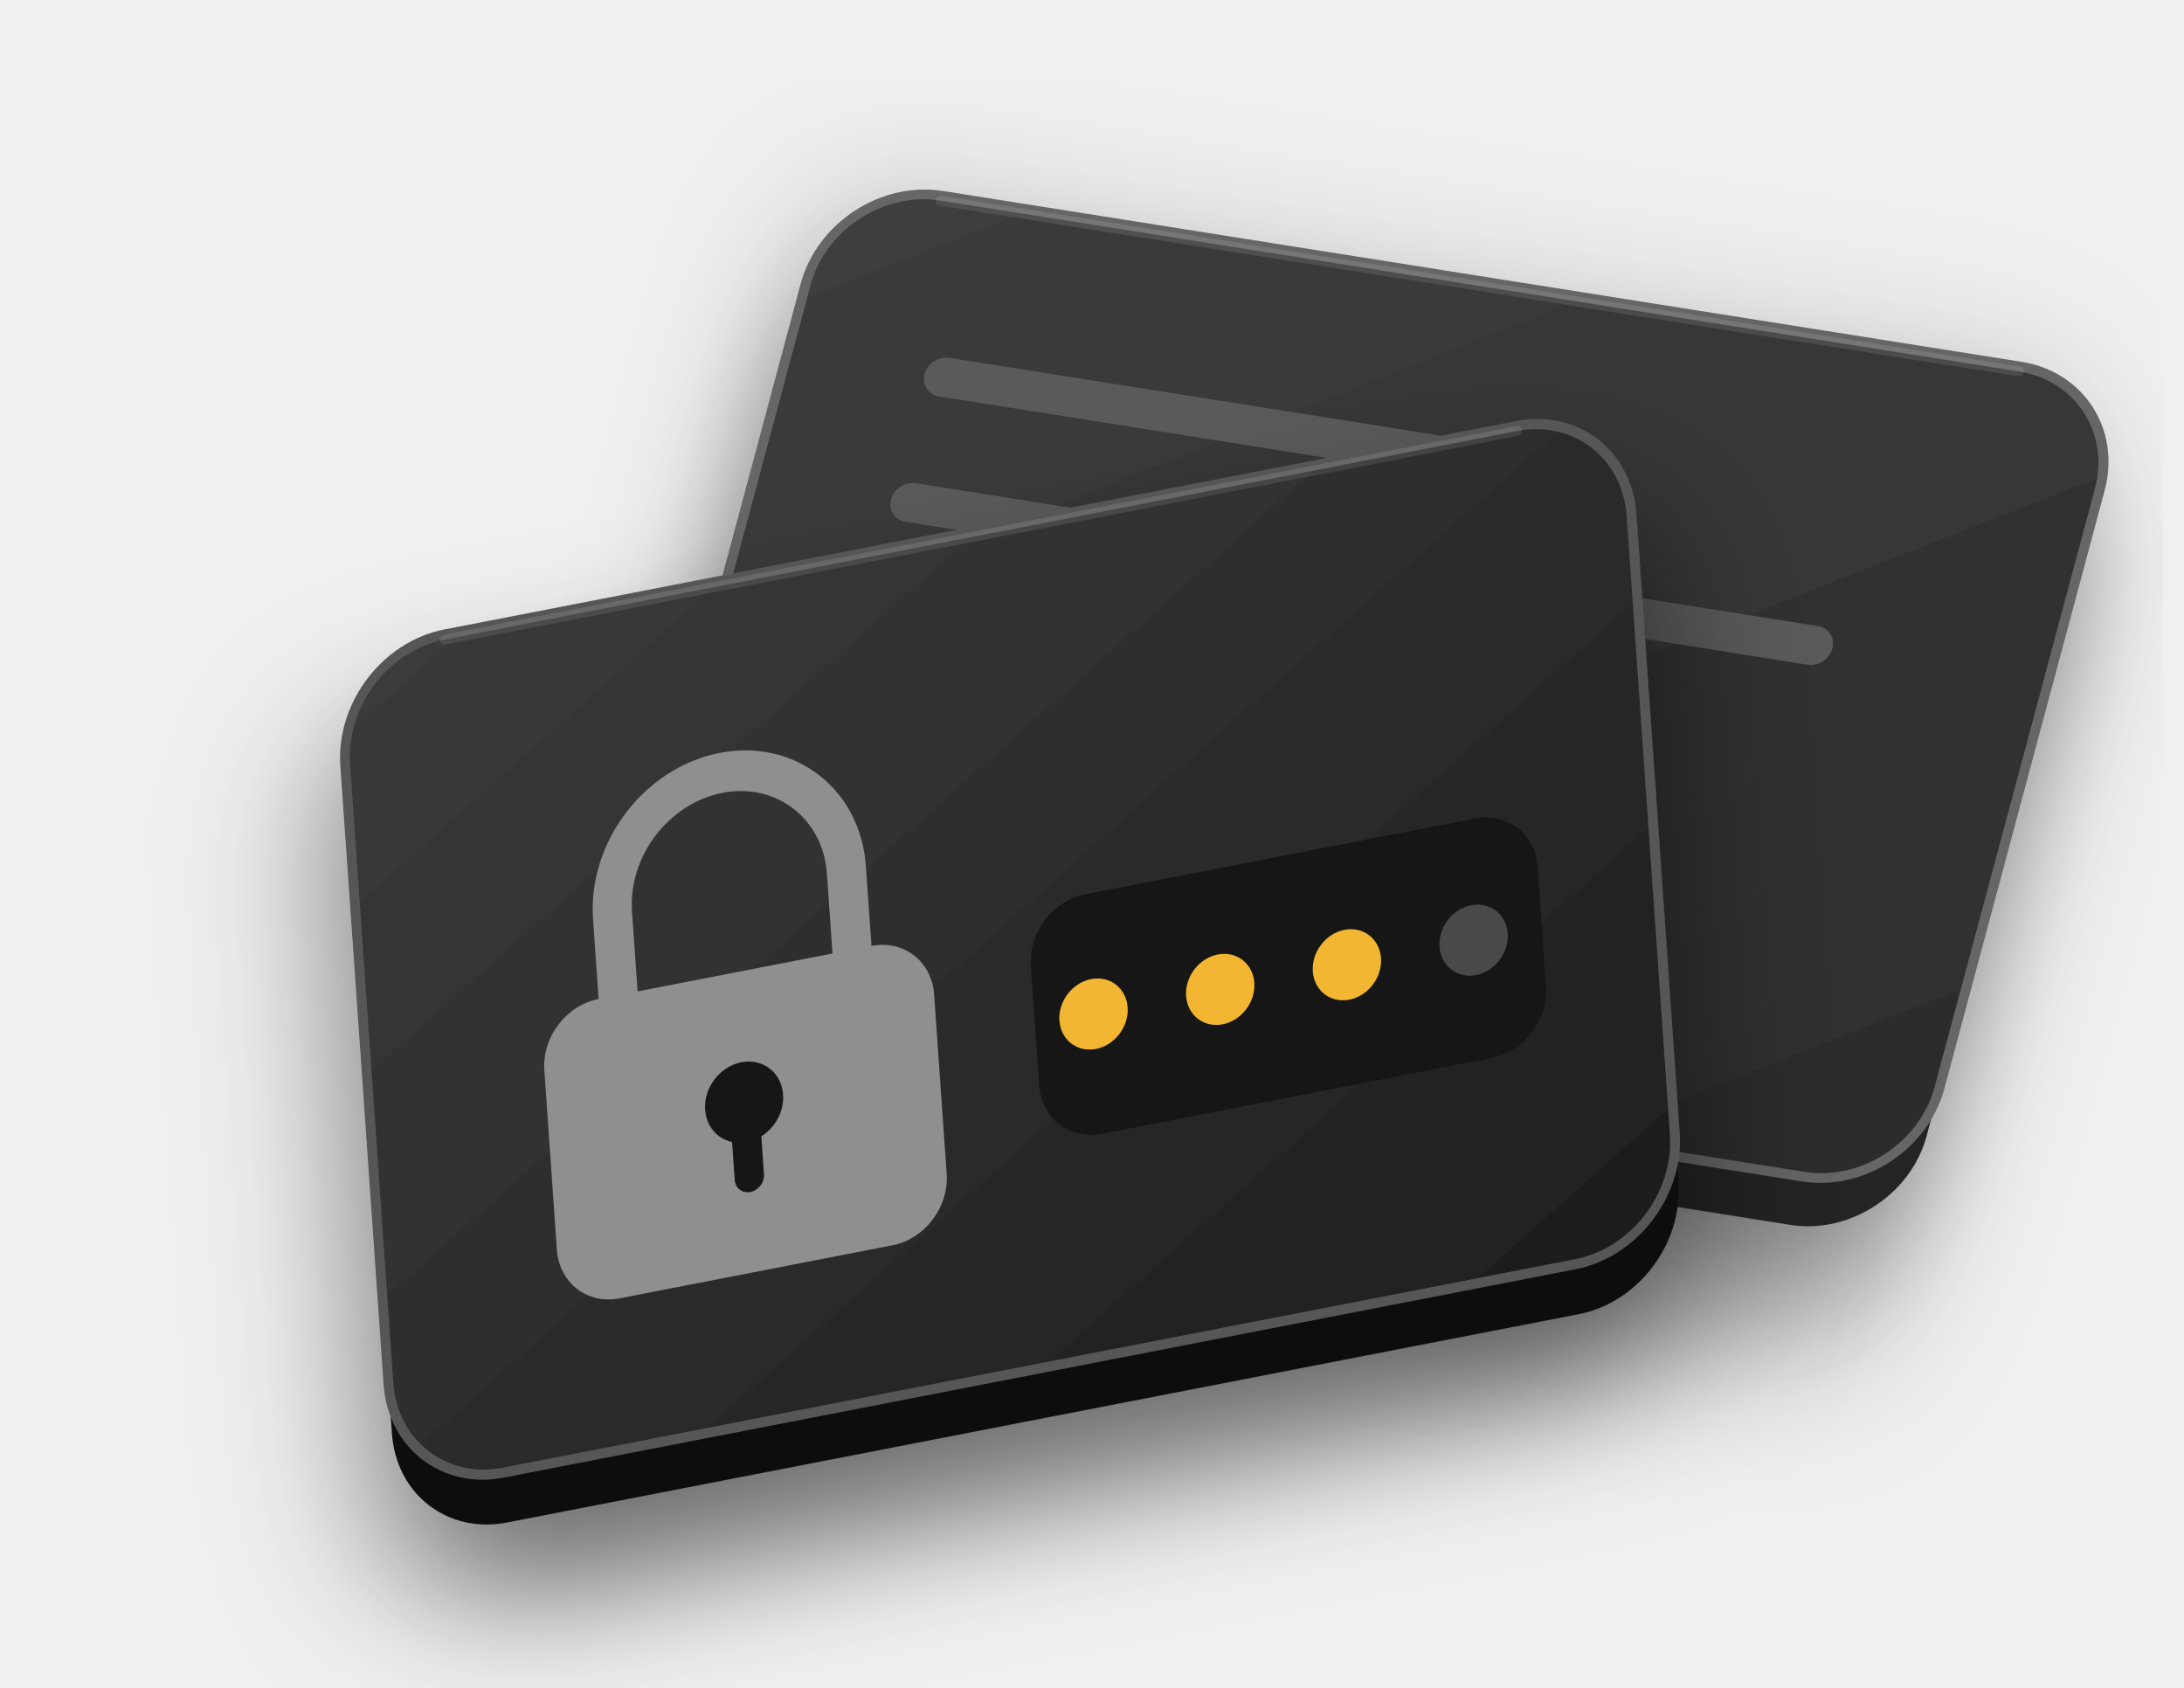
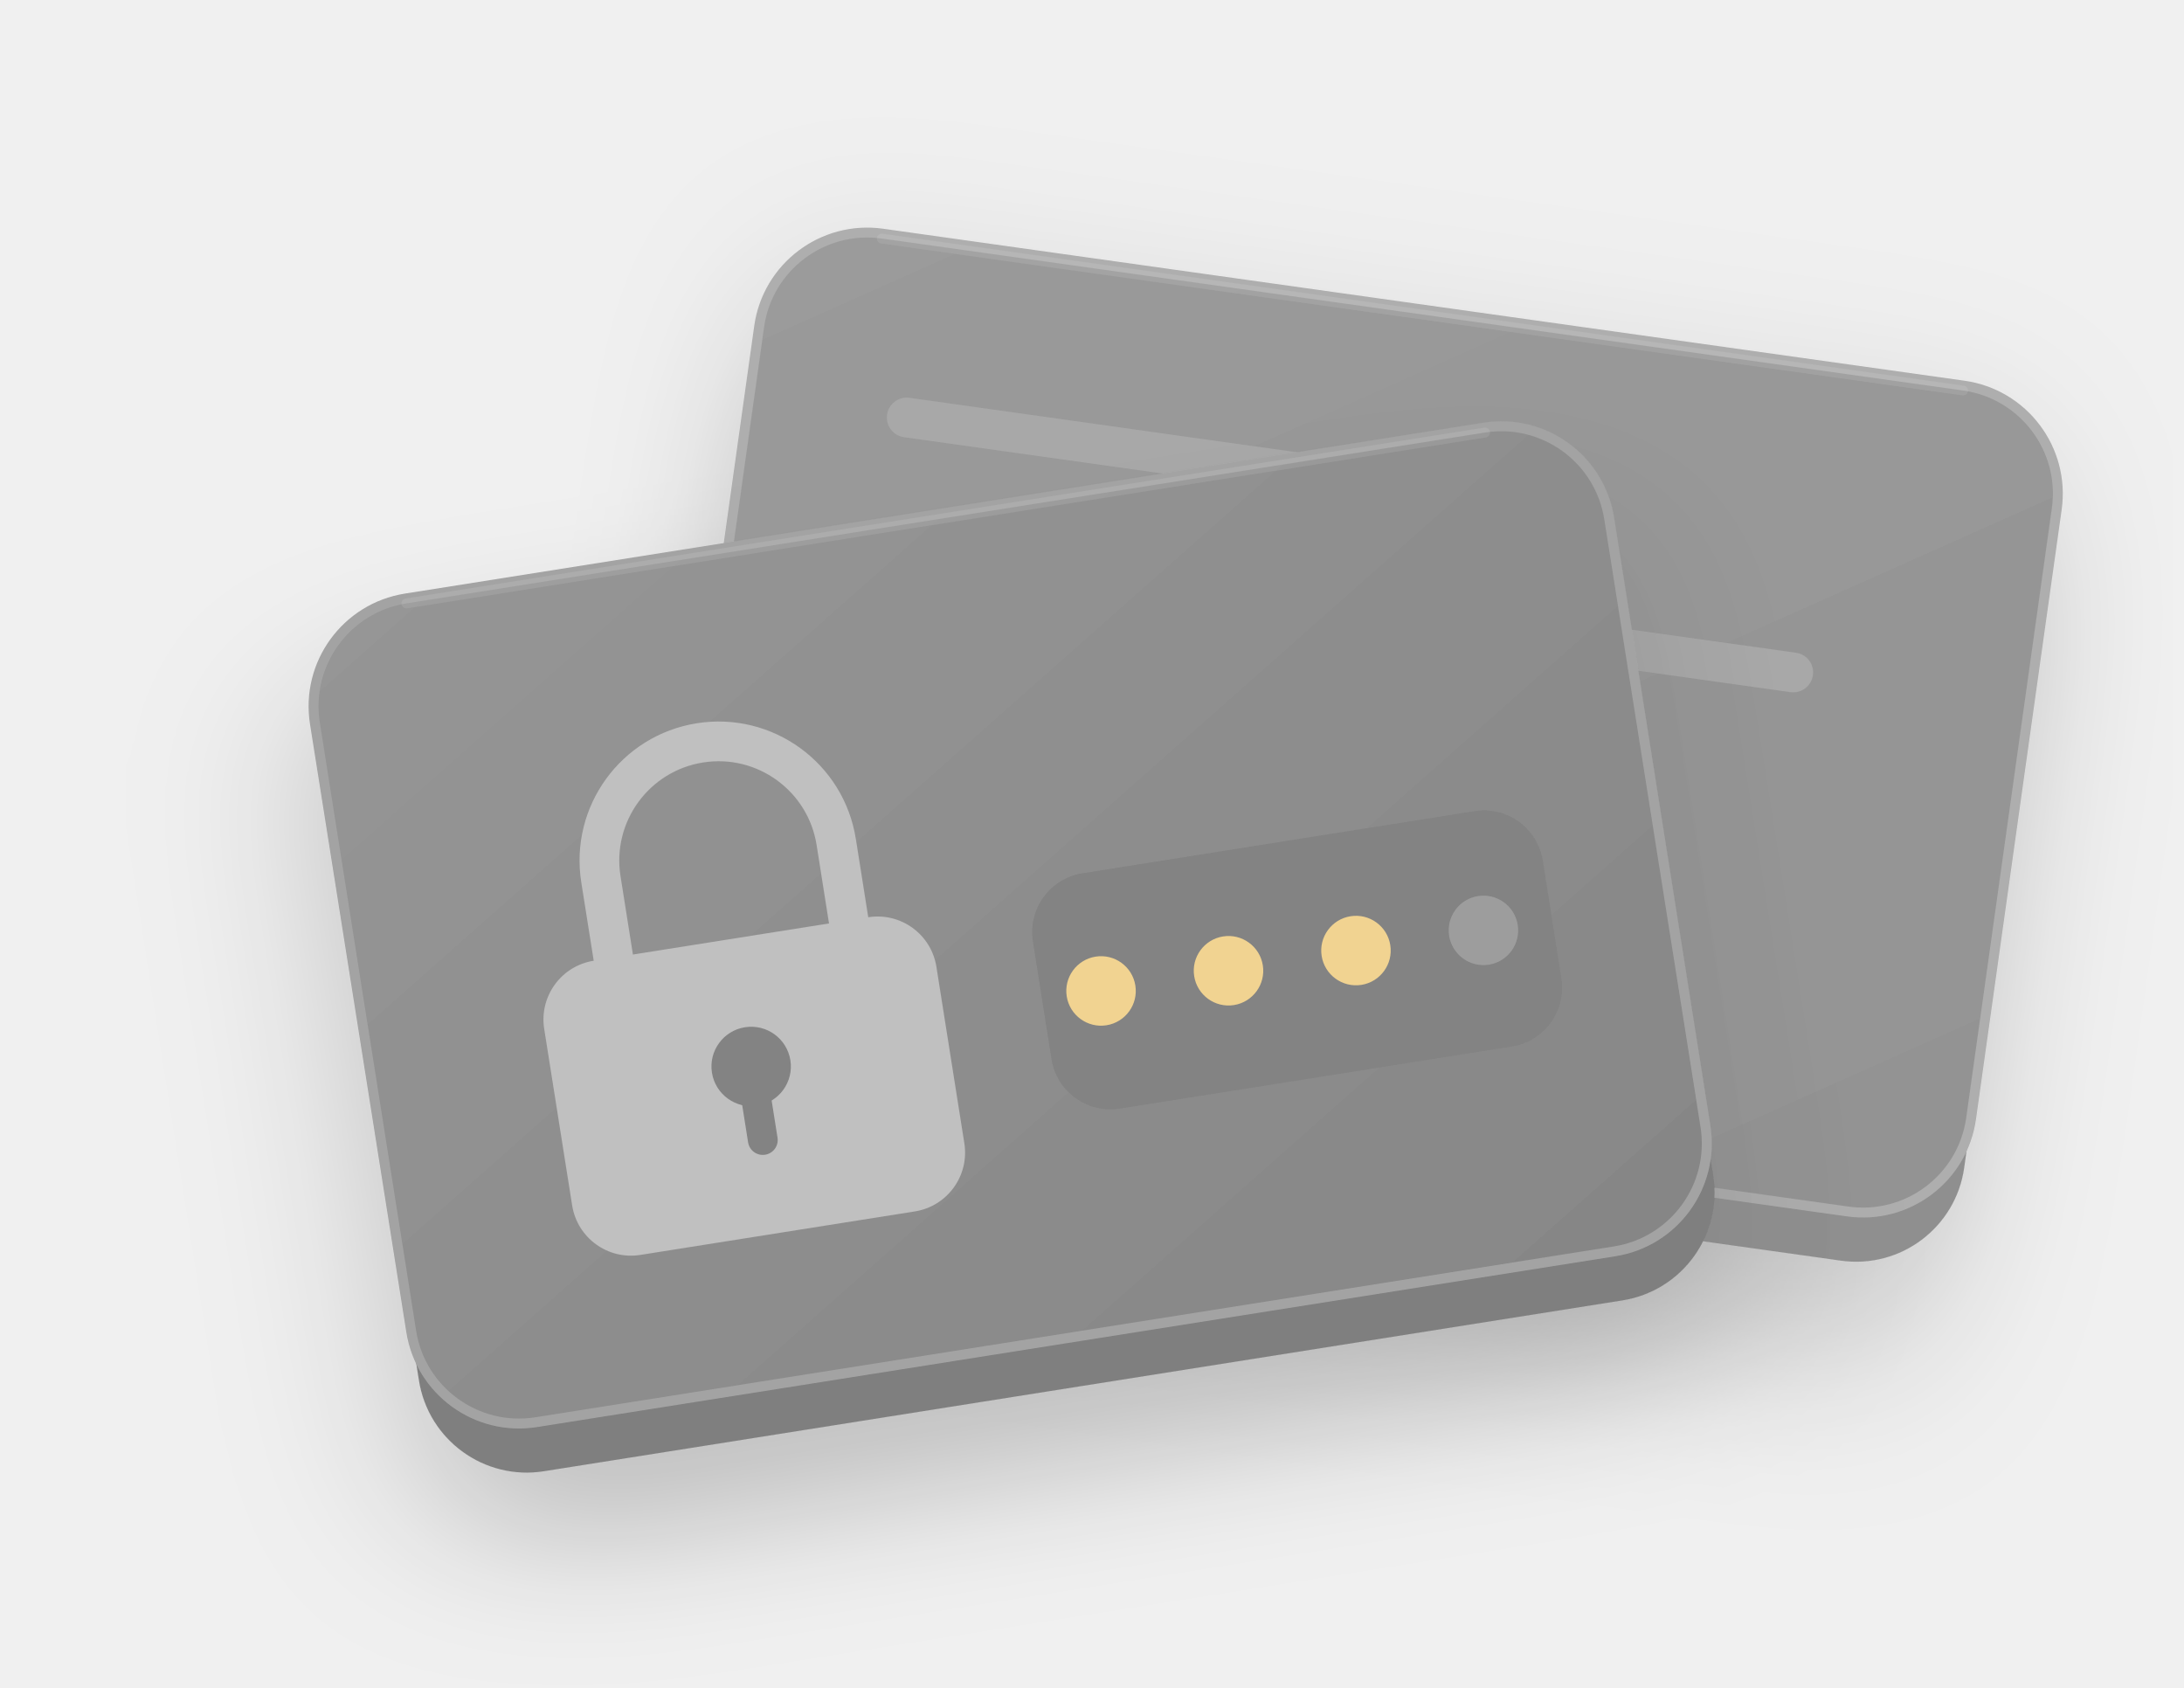
<svg xmlns="http://www.w3.org/2000/svg" viewBox="0 0 220 170">
  <defs>
    <linearGradient id="f" x1="0" y1="0" x2="1" y2="1">
      <stop offset="0" stop-color="#3b3b3b" />
      <stop offset="1" stop-color="#1d1d1d" />
    </linearGradient>
    <linearGradient id="b" x1="0" y1="0" x2="1" y2="1">
      <stop offset="0" stop-color="#2a2a2a" />
      <stop offset="1" stop-color="#171717" />
    </linearGradient>
    <filter id="s" x="-30%" y="-30%" width="160%" height="170%">
-       <feDropShadow dx="0" dy="8" stdDeviation="8" flood-color="#000000" flood-opacity="0.55" />
+       <feDropShadow dx="0" dy="8" stdDeviation="8" flood-color="#000000" flood-opacity="0.4" />
    </filter>
  </defs>
-   <g transform="translate(84 18) rotate(9) skewX(-6)" filter="url(#s)" opacity="0.9">
-     <rect y="5" width="132" height="84" rx="11" fill="#0c0c0c" />
-     <rect width="132" height="84" rx="11" fill="url(#b)" stroke="#565656" stroke-width="1" />
-     <path d="M11 0.5 H121" stroke="#ffffff" stroke-opacity="0.10" stroke-linecap="round" />
-     <rect x="14" y="16" width="70" height="4" rx="2" fill="#4a4a4a" />
-     <rect x="14" y="29" width="96" height="4" rx="2" fill="#4a4a4a" />
-     <rect x="14" y="42" width="52" height="4" rx="2" fill="#4a4a4a" />
-     <rect x="14" y="55" width="84" height="4" rx="2" fill="#4a4a4a" />
-     <rect x="14" y="68" width="40" height="4" rx="2" fill="#4a4a4a" />
-   </g>
-   <g transform="translate(34 66) rotate(-11) skewX(-7)" filter="url(#s)">
-     <rect y="5" width="132" height="84" rx="11" fill="#0c0c0c" />
-     <rect width="132" height="84" rx="11" fill="url(#f)" stroke="#565656" stroke-width="1" />
-     <path d="M11 0.5 H121" stroke="#ffffff" stroke-opacity="0.10" stroke-linecap="round" />
-     <path d="M26 40 V31 a12 12 0 0 1 24 0 V40" fill="none" stroke="#8f8f8f" stroke-width="4" stroke-linecap="round" />
-     <rect x="18" y="39" width="40" height="30" rx="6" fill="#8f8f8f" />
-     <circle cx="38" cy="52" r="4" fill="#151515" />
-     <rect x="36.5" y="52" width="3" height="9" rx="1.5" fill="#151515" />
-     <rect x="68" y="38" width="52" height="24" rx="6" fill="#151515" />
-     <circle cx="74" cy="50" r="3.5" fill="#f2b632" />
-     <circle cx="87" cy="50" r="3.5" fill="#f2b632" />
-     <circle cx="100" cy="50" r="3.5" fill="#f2b632" />
-     <circle cx="113" cy="50" r="3.5" fill="#4a4a4a" />
+   <g opacity="0.5">
+     <g transform="translate(78 22) rotate(8)" filter="url(#s)" opacity="0.85">
+       <rect y="5" width="132" height="84" rx="11" fill="#0c0c0c" />
+       <rect width="132" height="84" rx="11" fill="url(#b)" stroke="#565656" stroke-width="1" />
+       <path d="M11 0.5 H121" stroke="#ffffff" stroke-opacity="0.10" stroke-linecap="round" />
+       <rect x="14" y="16" width="70" height="4" rx="2" fill="#4a4a4a" />
+       <rect x="14" y="29" width="96" height="4" rx="2" fill="#4a4a4a" />
+       <rect x="14" y="42" width="52" height="4" rx="2" fill="#4a4a4a" />
+       <rect x="14" y="55" width="84" height="4" rx="2" fill="#4a4a4a" />
+       <rect x="14" y="68" width="40" height="4" rx="2" fill="#4a4a4a" />
+     </g>
+     <g transform="translate(30 62) rotate(-9)" filter="url(#s)">
+       <rect y="5" width="132" height="84" rx="11" fill="#0c0c0c" />
+       <rect width="132" height="84" rx="11" fill="url(#f)" stroke="#565656" stroke-width="1" />
+       <path d="M11 0.5 H121" stroke="#ffffff" stroke-opacity="0.10" stroke-linecap="round" />
+       <path d="M26 40 V31 a12 12 0 0 1 24 0 V40" fill="none" stroke="#8f8f8f" stroke-width="4" stroke-linecap="round" />
+       <rect x="18" y="39" width="40" height="30" rx="6" fill="#8f8f8f" />
+       <circle cx="38" cy="52" r="4" fill="#151515" />
+       <rect x="36.5" y="52" width="3" height="9" rx="1.5" fill="#151515" />
+       <rect x="68" y="38" width="52" height="24" rx="6" fill="#151515" />
+       <circle cx="74" cy="50" r="3.5" fill="#f2b632" />
+       <circle cx="87" cy="50" r="3.5" fill="#f2b632" />
+       <circle cx="100" cy="50" r="3.5" fill="#f2b632" />
+       <circle cx="113" cy="50" r="3.5" fill="#4a4a4a" />
+     </g>
  </g>
</svg>
